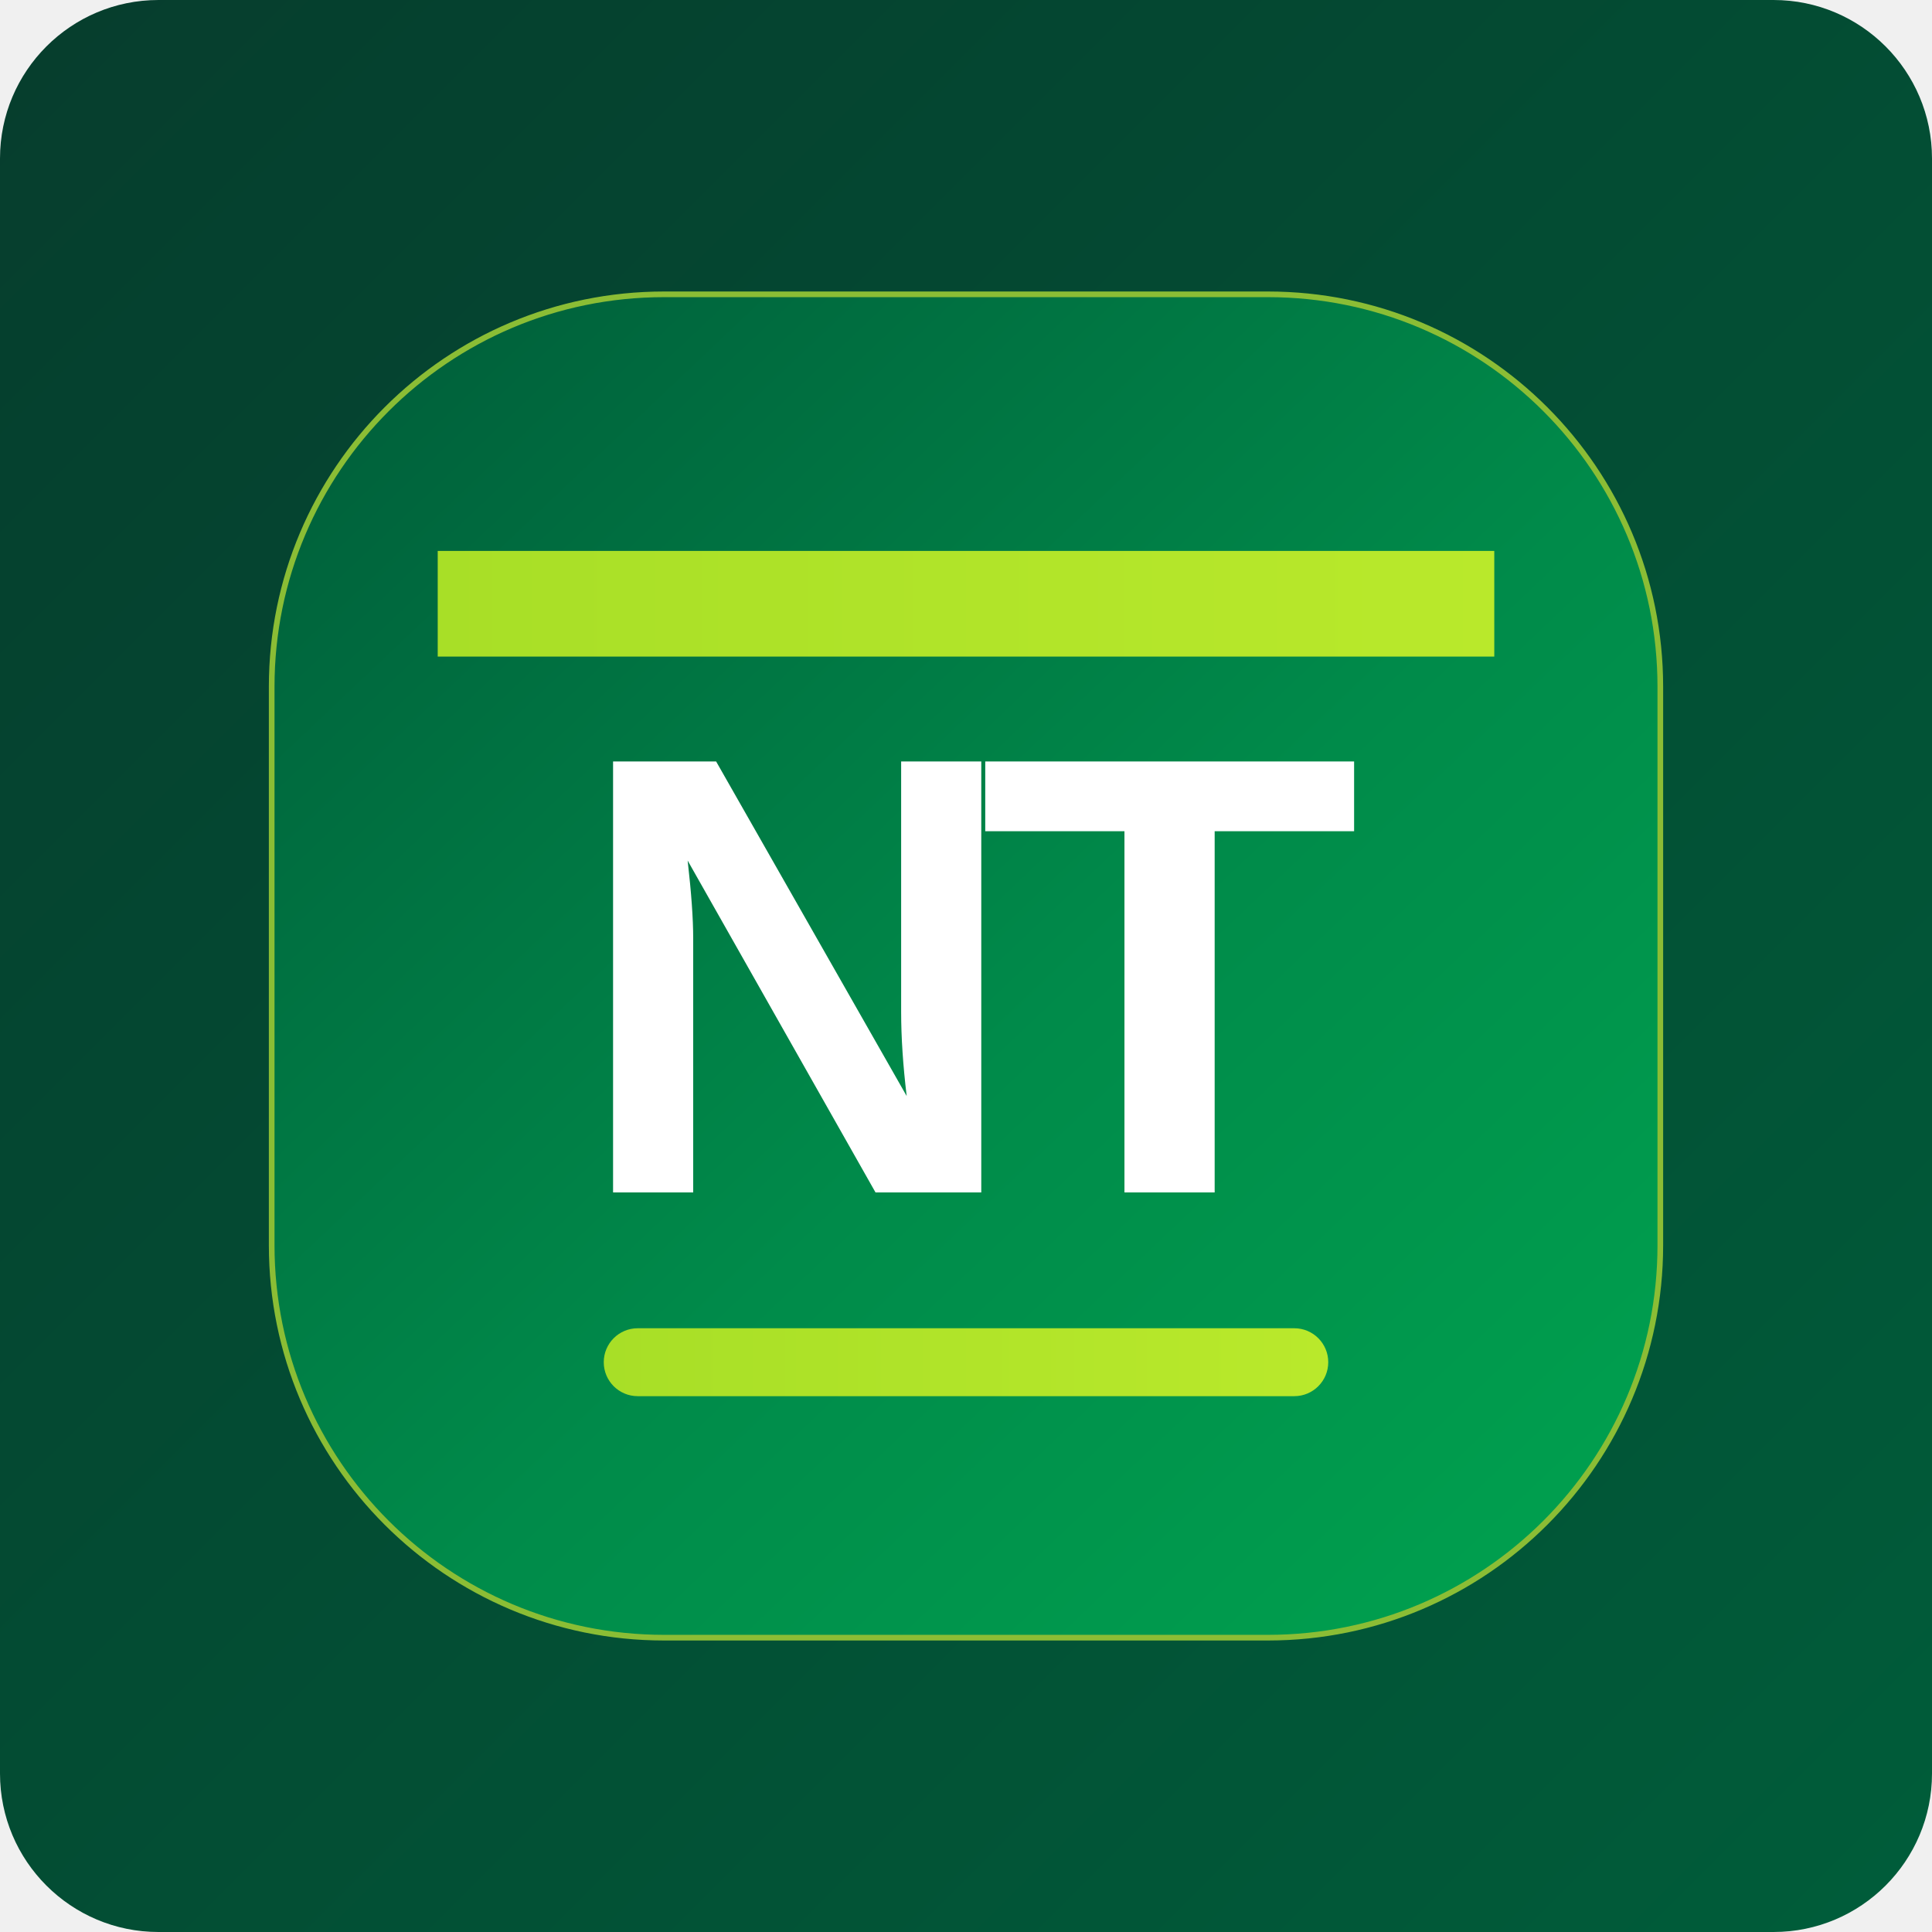
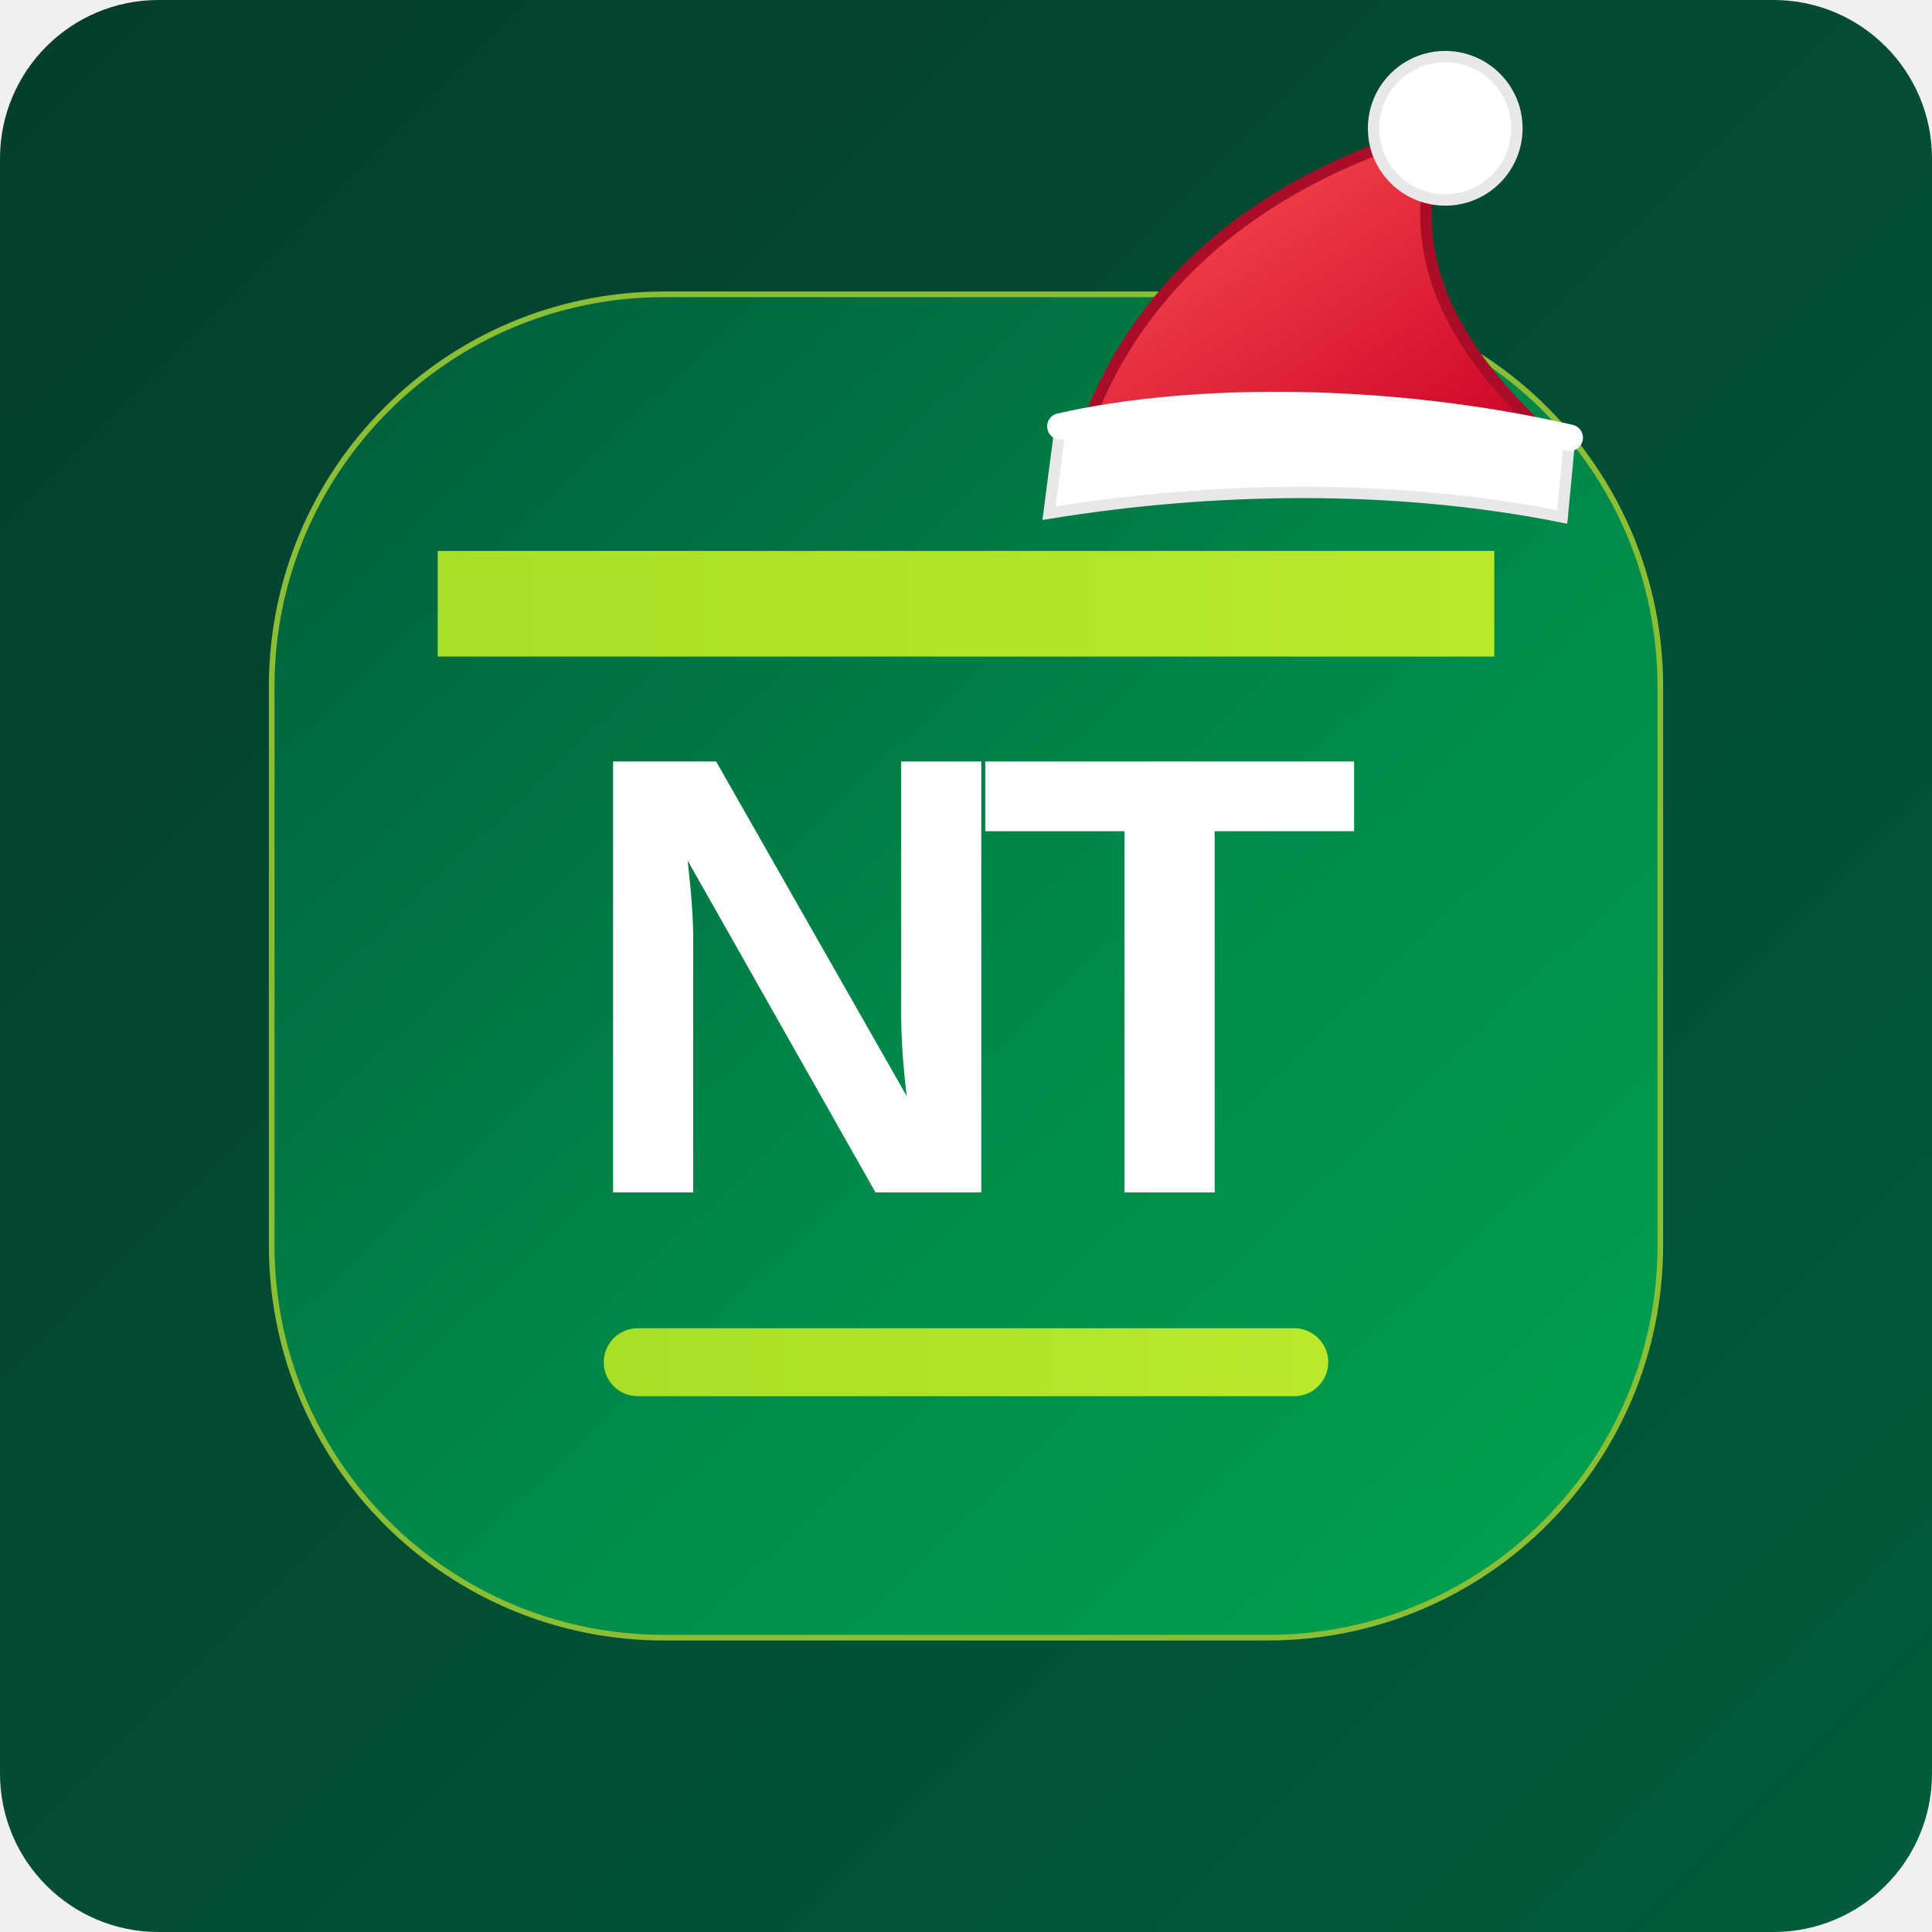
<svg xmlns="http://www.w3.org/2000/svg" viewBox="0 0 512 512" role="img" aria-labelledby="title desc">
  <defs>
    <linearGradient id="outer" x1="0" y1="0" x2="1" y2="1">
      <stop stop-color="#063d2d" />
      <stop offset="1" stop-color="#005d3a" />
    </linearGradient>
    <linearGradient id="mark" x1="0" y1="0" x2="1" y2="1">
      <stop stop-color="#005b39" />
      <stop offset=".55" stop-color="#008b4a" />
      <stop offset="1" stop-color="#00a34f" />
    </linearGradient>
    <linearGradient id="lime" x1="0" y1="0" x2="1" y2="0">
      <stop stop-color="#a8df27" />
      <stop offset="1" stop-color="#b9e92b" />
    </linearGradient>
+     <linearGradient id="hatRed" x1="0" y1="0" x2="1" y2="1">
+       <stop stop-color="#ff5555" />
+       <stop offset="1" stop-color="#c90024" />
+     </linearGradient>
  </defs>
  <rect width="512" height="512" rx="42" fill="url(#outer)" />
  <rect x="72" y="78" width="368" height="356" rx="104" fill="url(#mark)" stroke="#8bbd35" stroke-width="1.5" />
  <rect x="116" y="146" width="280" height="28" fill="url(#lime)" />
  <text x="256" y="316" text-anchor="middle" fill="#fff" font-family="Arial,Helvetica,sans-serif" font-size="166" font-weight="800" letter-spacing="-12">NT</text>
  <rect x="160" y="352" width="192" height="18" rx="9" fill="url(#lime)" />
+   <path d="M286 119 C298 79 331 48 382 34 C371 65 382 91 414 119 Z" fill="url(#hatRed)" stroke="#a90d27" stroke-width="3" stroke-linejoin="round" />
+   <path d="M281 113 C316 105 368 105 416 116 L414 137 C369 128 321 129 278 136 Z" fill="#fff" stroke="#e8e8e8" stroke-width="3" />
+   <path d="M281 113 C316 105 368 105 416 116" fill="none" stroke="#fff" stroke-width="7" stroke-linecap="round" />
+   <circle cx="383" cy="34" r="19" fill="#fff" stroke="#e8e8e8" stroke-width="3" />
</svg>
